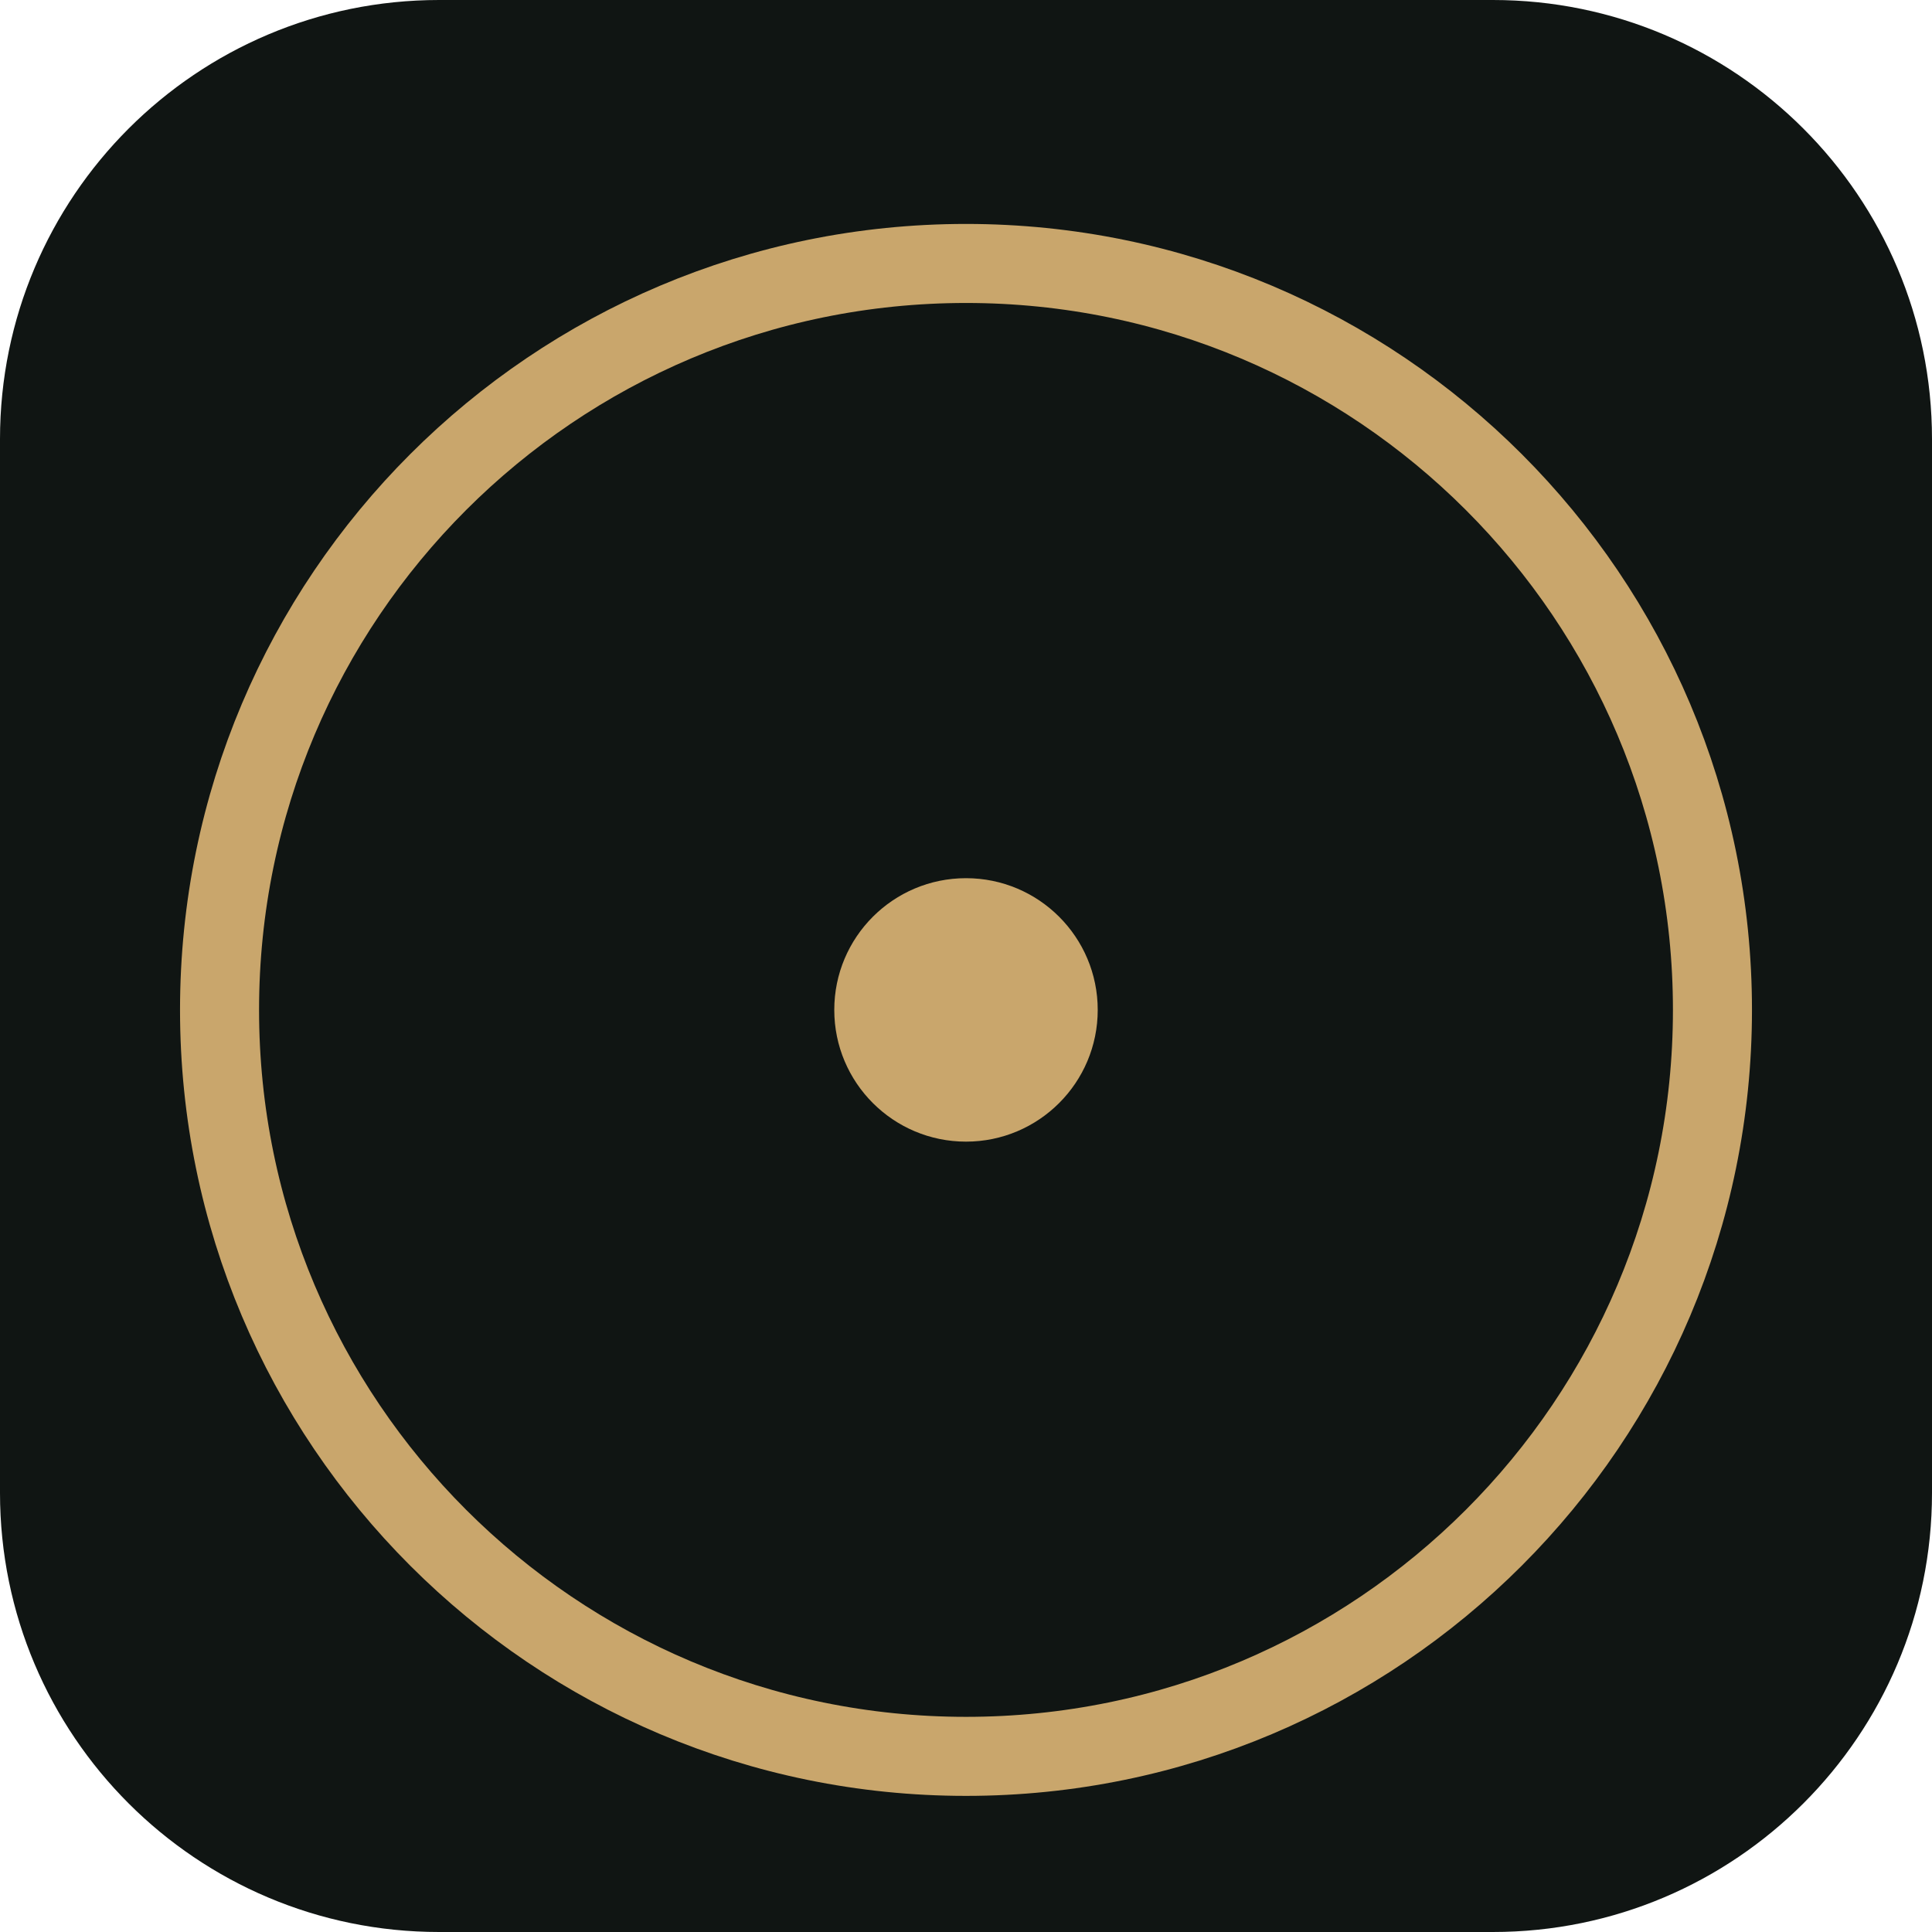
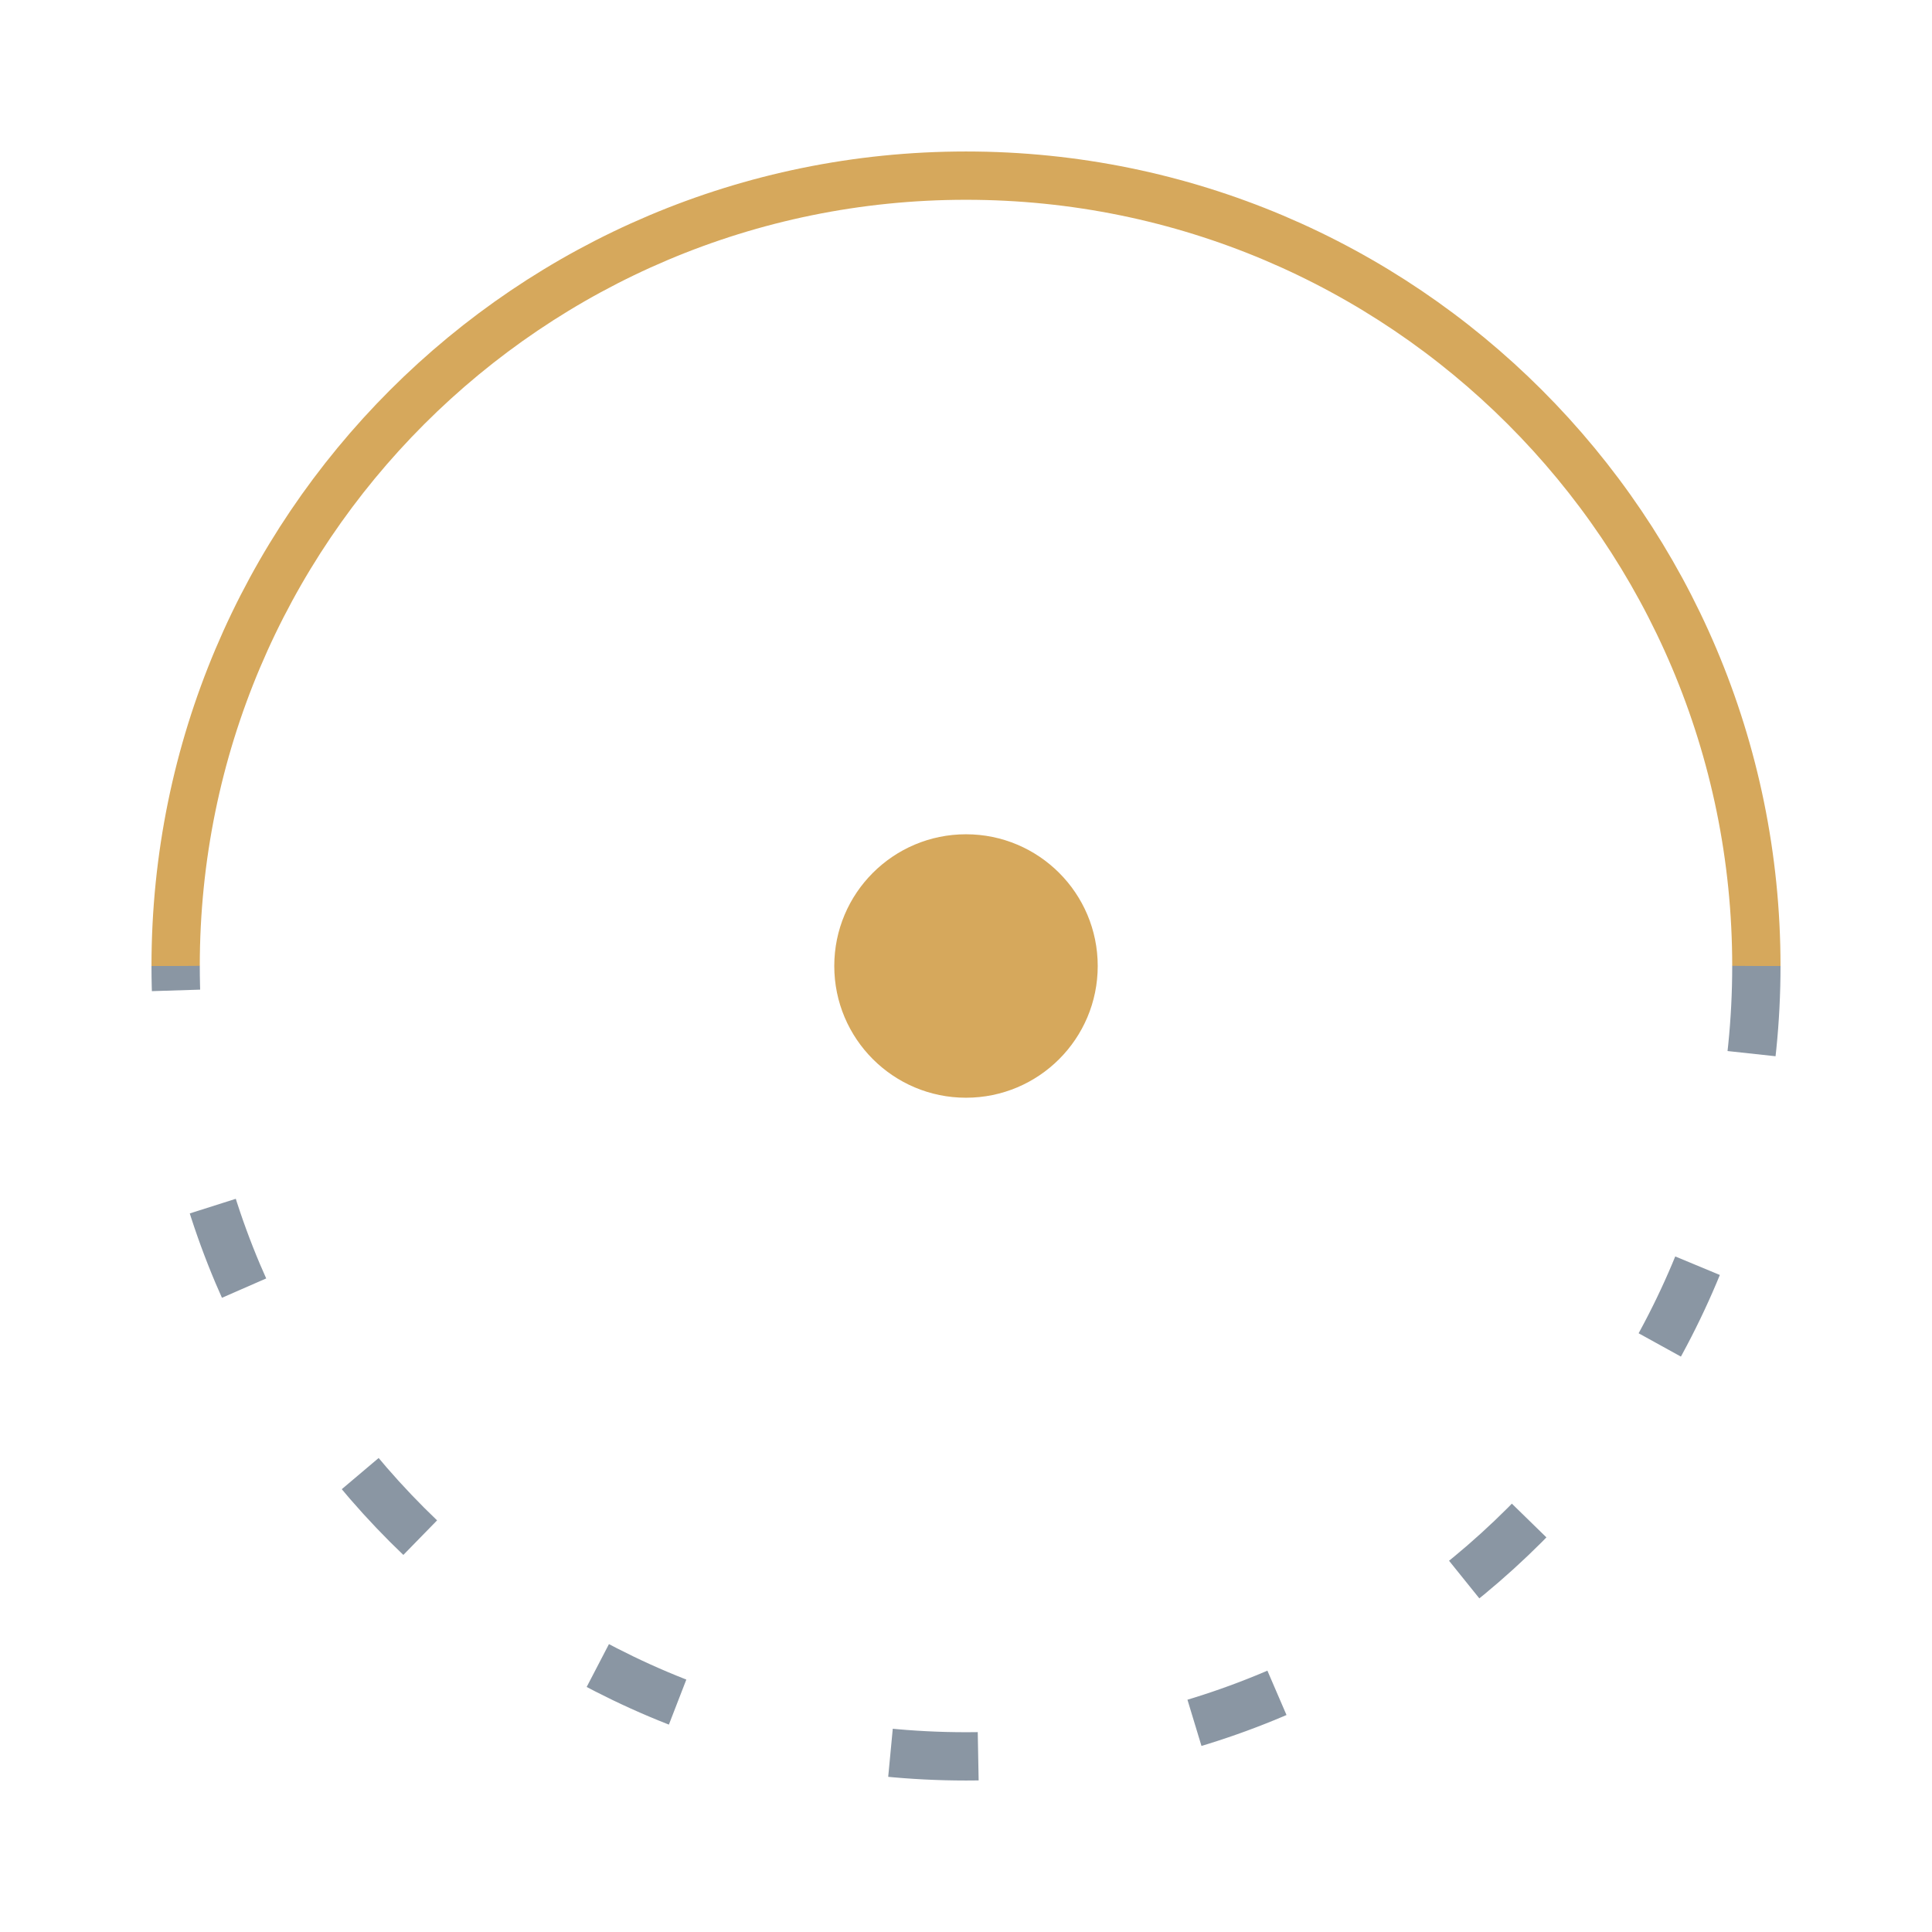
<svg xmlns="http://www.w3.org/2000/svg" viewBox="0 0 44 44">
-   <rect width="44" height="44" rx="10" fill="#101513" />
-   <path d="M5 23a17 17 0 0 1 34 0M39 23a17 17 0 0 1-34 0" stroke="#c9a66c" stroke-width="1.8" fill="none" />
-   <circle cx="22" cy="23" r="3" fill="#c9a66c" />
+   <path d="M4 22a18 18 0 0 1 36 0" stroke="#D6A85C" stroke-width="1.1" fill="none" />
+   <path d="M40 22a18 18 0 0 1-36 0" stroke="#8A96A3" stroke-width="1.1" stroke-dasharray="2 5" fill="none" />
+   <circle cx="22" cy="22" r="3" fill="#D6A85C" />
</svg>
